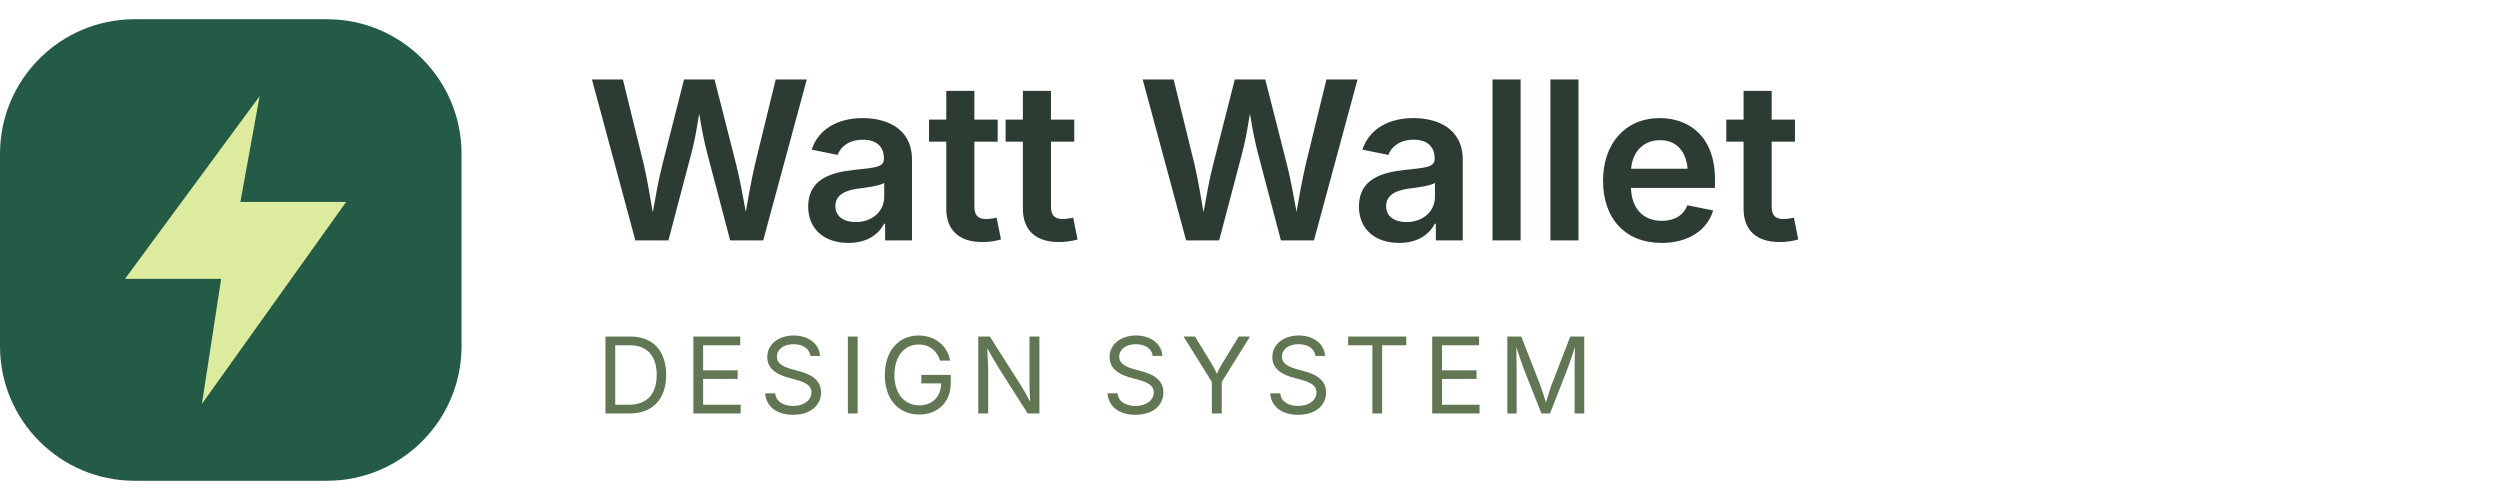
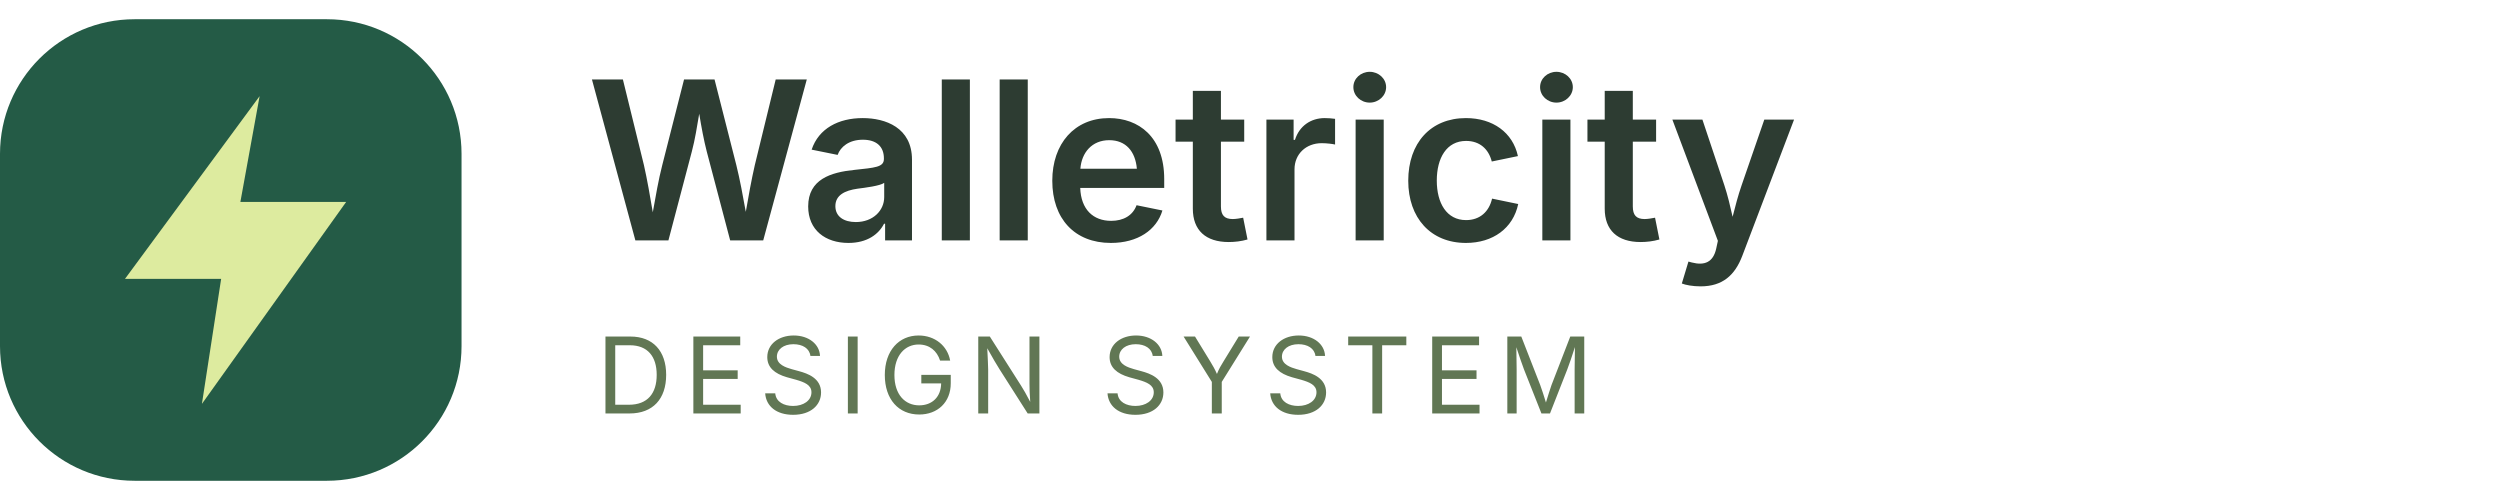
- <svg xmlns="http://www.w3.org/2000/svg" viewBox="0 0 260 52" role="img" aria-label="Watt Wallet design system">
+ <svg xmlns="http://www.w3.org/2000/svg" viewBox="0 0 260 52" role="img" aria-label="Walletricity design system">
  <rect x="0" y="2" width="48" height="48" rx="14" fill="#245b46" />
  <path transform="translate(0 2)" d="M27 8 13 27h10l-2 13 15-21H25z" fill="#ddeb9f" />
  <text x="61" y="25" fill="#2d3c32" font-family="Inter,Arial,sans-serif" font-size="23" font-weight="600">
-     Watt Wallet
+     Walletricity
  </text>
  <text x="62" y="43" fill="#617754" font-family="Inter,Arial,sans-serif" font-size="11" letter-spacing="1.2">
    DESIGN SYSTEM
  </text>
</svg>
